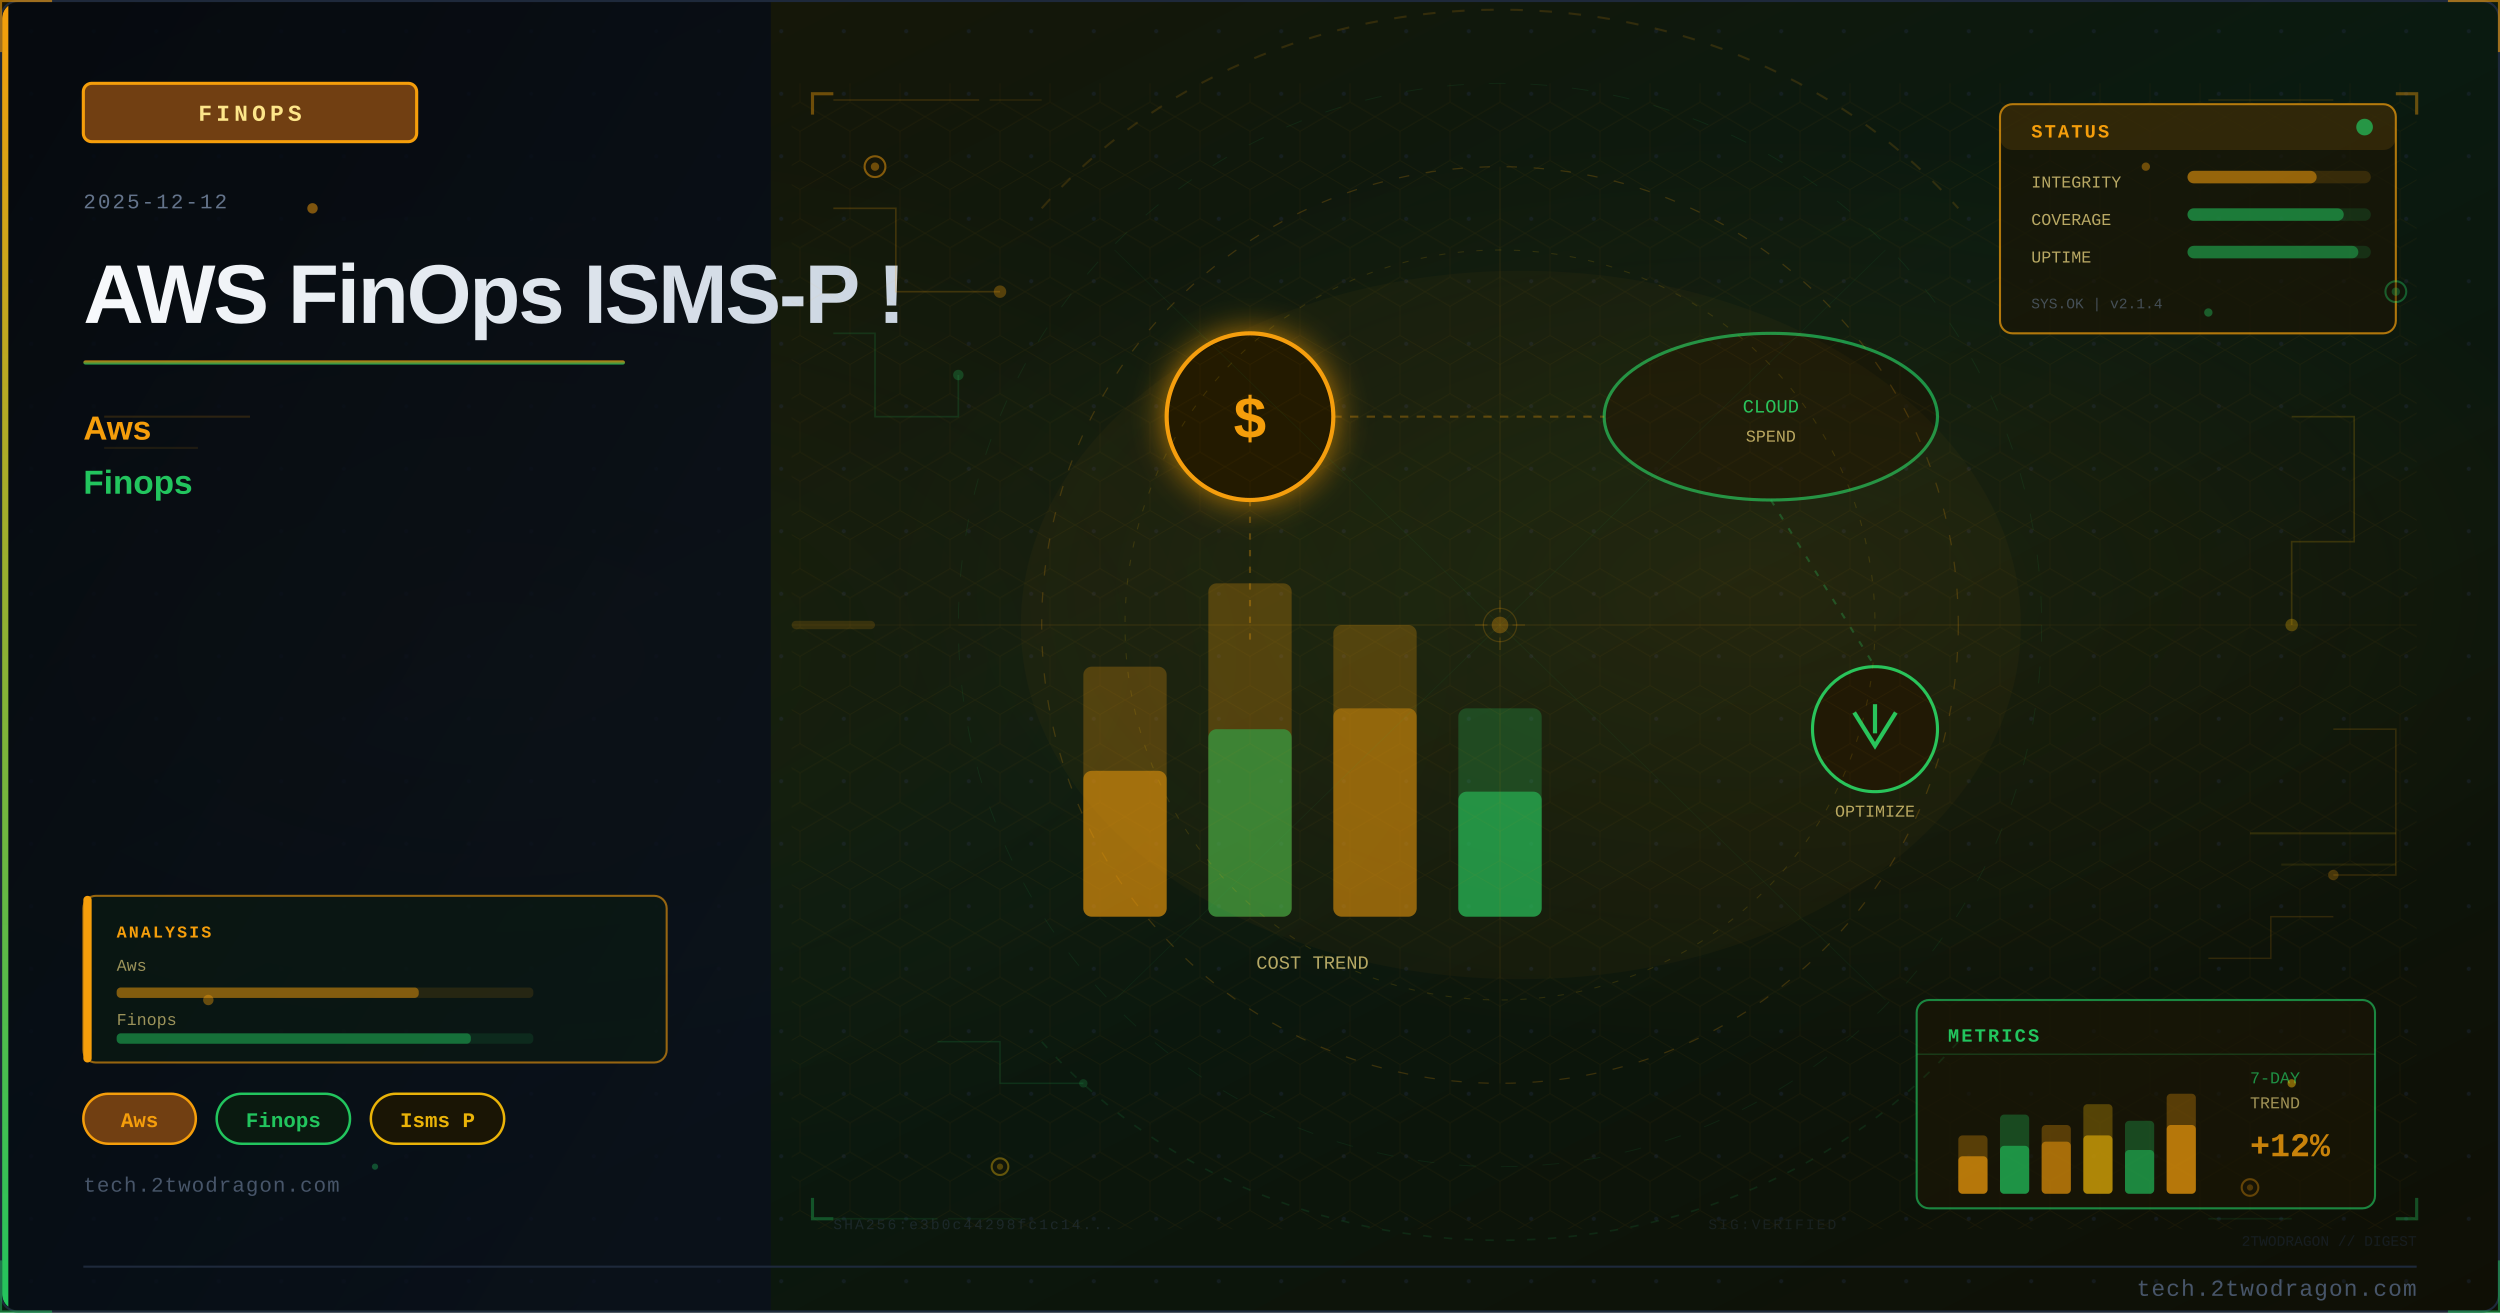
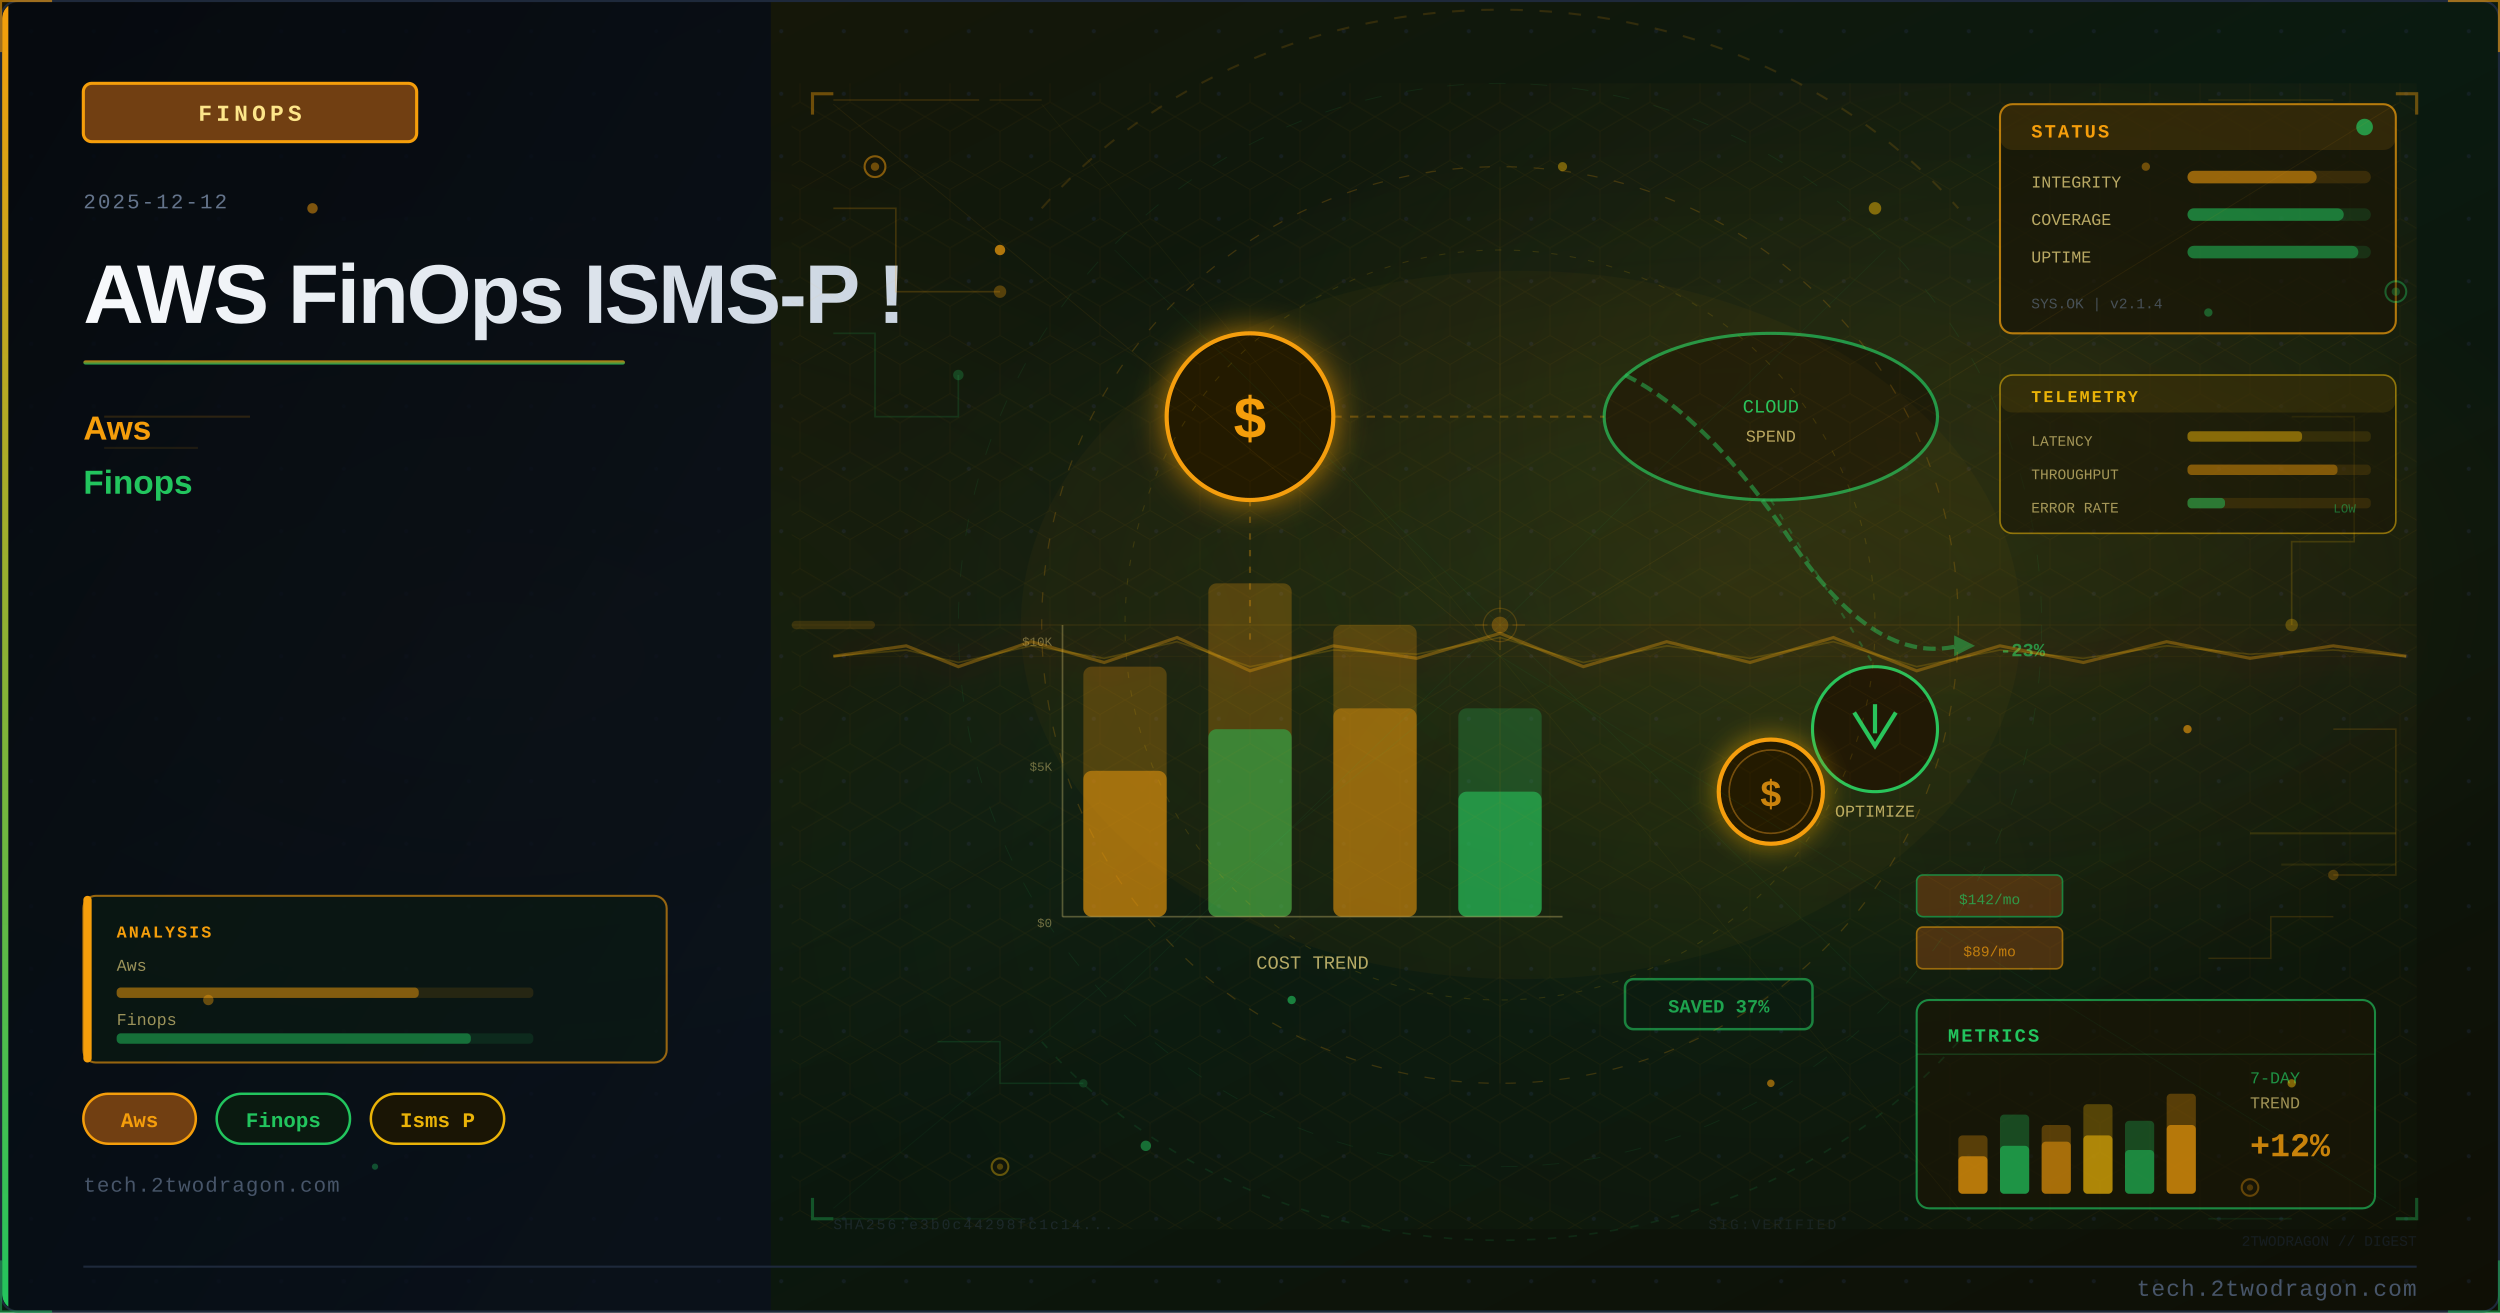
<svg xmlns="http://www.w3.org/2000/svg" viewBox="0 0 1200 630" width="1200" height="630">
  <defs>
    <linearGradient id="uba2866bg" x1="0%" y1="0%" x2="100%" y2="100%">
      <stop offset="0%" style="stop-color:#1a1505" />
      <stop offset="50%" style="stop-color:#0a1a10" />
      <stop offset="100%" style="stop-color:#0f0f05" />
    </linearGradient>
    <linearGradient id="uba2866accent" x1="0%" y1="0%" x2="0%" y2="100%">
      <stop offset="0%" style="stop-color:#f59e0b" />
      <stop offset="100%" style="stop-color:#22c55e" />
    </linearGradient>
    <linearGradient id="uba2866title" x1="0%" y1="0%" x2="100%" y2="0%">
      <stop offset="0%" style="stop-color:#f8fafc" />
      <stop offset="100%" style="stop-color:#cbd5e1" />
    </linearGradient>
    <linearGradient id="uba2866panel" x1="0%" y1="0%" x2="100%" y2="100%">
      <stop offset="0%" style="stop-color:#020810;stop-opacity:0.85" />
      <stop offset="100%" style="stop-color:#0a0f1e;stop-opacity:0.75" />
    </linearGradient>
    <radialGradient id="uba2866ambientL" cx="20%" cy="50%" r="40%">
      <stop offset="0%" style="stop-color:#f59e0b;stop-opacity:0.06" />
      <stop offset="100%" style="stop-color:#f59e0b;stop-opacity:0" />
    </radialGradient>
    <radialGradient id="uba2866ambientR" cx="70%" cy="45%" r="35%">
      <stop offset="0%" style="stop-color:#f59e0b;stop-opacity:0.08" />
      <stop offset="100%" style="stop-color:#f59e0b;stop-opacity:0" />
    </radialGradient>
    <filter id="uba2866glow" x="-100%" y="-100%" width="300%" height="300%">
      <feDropShadow dx="0" dy="0" stdDeviation="8" flood-color="#f59e0b" flood-opacity="0.7" />
    </filter>
    <filter id="uba2866blur" x="-50%" y="-50%" width="200%" height="200%">
      <feGaussianBlur stdDeviation="12" />
    </filter>
    <filter id="uba2866textglow" x="-20%" y="-20%" width="140%" height="140%">
      <feDropShadow dx="0" dy="0" stdDeviation="4" flood-color="#f59e0b" flood-opacity="0.5" />
    </filter>
+     <filter id="uba2866fxGlow" x="-50%" y="-50%" width="200%" height="200%">
+       <feGaussianBlur stdDeviation="6" result="b" />
+       <feColorMatrix in="b" type="matrix" values="1.2 0.4 0 0 0 0.5 0.6 0 0 0 0 0 0 0 0 0 0 0 0.85 0" result="g" />
+       <feMerge>
+         <feMergeNode in="g" />
+         <feMergeNode in="SourceGraphic" />
+       </feMerge>
+     </filter>
+     <filter id="uba2866fxRed" x="-60%" y="-60%" width="220%" height="220%">
+       <feGaussianBlur stdDeviation="8" result="b" />
+       <feColorMatrix in="b" type="matrix" values="1.3 0 0 0 0.7 0 0 0 0 0 0 0 0 0 0 0 0 0 0.95 0" result="g" />
+       <feMerge>
+         <feMergeNode in="g" />
+         <feMergeNode in="SourceGraphic" />
+       </feMerge>
+     </filter>
+     <radialGradient id="uba2866sceneGlow1" cx="75%" cy="30%" r="50%">
+       <stop offset="0%" stop-color="#f59e0b" stop-opacity="0.15" />
+       <stop offset="100%" stop-color="#f59e0b" stop-opacity="0" />
+     </radialGradient>
+     <radialGradient id="uba2866sceneGlow2" cx="60%" cy="70%" r="60%">
+       <stop offset="0%" stop-color="#22c55e" stop-opacity="0.10" />
+       <stop offset="100%" stop-color="#22c55e" stop-opacity="0" />
+     </radialGradient>
    <pattern id="uba2866dots" x="0" y="0" width="30" height="30" patternUnits="userSpaceOnUse">
      <circle cx="15" cy="15" r="1" fill="#1e293b" opacity="0.7" />
    </pattern>
    <clipPath id="uba2866clip">
      <rect x="1" y="1" width="1198" height="628" rx="8" ry="8" />
    </clipPath>
    <style>
-       @keyframes uba2866pulse { 0%,100%{opacity:0.4} 50%{opacity:1} }
-       @keyframes uba2866glimmer { 0%{opacity:0.3} 50%{opacity:0.7} 100%{opacity:0.3} }
+       @keyframes uba2866floatUp { 0%{transform:translateY(0);opacity:0.9} 85%{opacity:0.5} 100%{transform:translateY(-80px);opacity:0} }
+       @keyframes uba2866pulse { 0%,100%{opacity:0.5} 50%{opacity:1} }
+       @keyframes uba2866crackFx { 0%,100%{stroke-opacity:0.6} 50%{stroke-opacity:1} }
+       @keyframes uba2866glimmer { 0%{opacity:0.3} 50%{opacity:0.85} 100%{opacity:0.3} }
      @keyframes uba2866dash { to{stroke-dashoffset:-20} }
+       @keyframes uba2866rotSpin { from{transform:rotate(0deg)} to{transform:rotate(360deg)} }
+       .uba2866fa { animation: uba2866floatUp 3.2s ease-in infinite; }
+       .uba2866fb { animation: uba2866floatUp 3.8s ease-in infinite; animation-delay:0.9s; }
+       .uba2866fc { animation: uba2866floatUp 2.9s ease-in infinite; animation-delay:1.7s; }
+       .uba2866crack { animation: uba2866crackFx 1.9s ease-in-out infinite; }
+       .uba2866blink { animation: uba2866pulse 2.2s ease-in-out infinite; }
    </style>
  </defs>
  <rect width="1200" height="630" fill="url(#uba2866bg)" />
  <g clip-path="url(#uba2866clip)">
    <rect width="1200" height="630" fill="url(#uba2866dots)" opacity="0.6" />
    <rect width="1200" height="630" fill="url(#uba2866ambientL)" />
    <rect width="1200" height="630" fill="url(#uba2866ambientR)" />
    <rect x="0" y="0" width="370" height="630" fill="url(#uba2866panel)" />
    <rect x="0" y="0" width="4" height="630" fill="url(#uba2866accent)" />
    <rect x="40" y="40" width="160" height="28" rx="4" fill="#713f12" stroke="#f59e0b" stroke-width="1.5" />
    <text x="120" y="58" font-family="Courier New, monospace" font-size="11" fill="#fde68a" text-anchor="middle" letter-spacing="2" font-weight="bold">FINOPS</text>
    <text x="40" y="100" font-family="Courier New, monospace" font-size="10" fill="#64748b" letter-spacing="1">2025-12-12</text>
    <text x="40" y="155" font-family="Segoe UI, Arial, sans-serif" font-size="40" fill="url(#uba2866title)" font-weight="700" letter-spacing="-1">AWS FinOps ISMS-P !</text>
    <rect x="40" y="173" width="260" height="2" rx="1" fill="url(#uba2866accent)" opacity="0.8" />
    <text x="40" y="211" font-family="Segoe UI, Arial, sans-serif" font-size="16" fill="#f59e0b" font-weight="600">Aws</text>
    <text x="40" y="237" font-family="Segoe UI, Arial, sans-serif" font-size="16" fill="#22c55e" font-weight="600">Finops</text>
    <rect x="40" y="525" width="54" height="24" rx="12" fill="#713f12" stroke="#f59e0b" stroke-width="1.2" />
    <text x="67" y="541" font-family="Courier New, monospace" font-size="10" fill="#f59e0b" text-anchor="middle" font-weight="bold">Aws</text>
    <rect x="104" y="525" width="64" height="24" rx="12" fill="#0a1a10" stroke="#22c55e" stroke-width="1.2" />
    <text x="136" y="541" font-family="Courier New, monospace" font-size="10" fill="#22c55e" text-anchor="middle" font-weight="bold">Finops</text>
    <rect x="178" y="525" width="64" height="24" rx="12" fill="#1a1505" stroke="#eab308" stroke-width="1.2" />
    <text x="210" y="541" font-family="Courier New, monospace" font-size="10" fill="#eab308" text-anchor="middle" font-weight="bold">Isms P</text>
    <text x="40" y="572" font-family="Courier New, monospace" font-size="10" fill="#475569" letter-spacing="0.5">tech.2twodragon.com</text>
+     <rect x="380" y="40" width="780" height="550" fill="url(#uba2866sceneGlow1)" opacity="0.6" />
+     <rect x="380" y="40" width="780" height="550" fill="url(#uba2866sceneGlow2)" opacity="0.5" />
    <rect x="520" y="320" width="40" height="120" rx="4" fill="#f59e0b" opacity="0.25" />
    <rect x="520" y="370" width="40" height="70" rx="4" fill="#f59e0b" opacity="0.5" />
    <rect x="580" y="280" width="40" height="160" rx="4" fill="#f59e0b" opacity="0.25" />
    <rect x="580" y="350" width="40" height="90" rx="4" fill="#22c55e" opacity="0.5" />
    <rect x="640" y="300" width="40" height="140" rx="4" fill="#f59e0b" opacity="0.25" />
    <rect x="640" y="340" width="40" height="100" rx="4" fill="#f59e0b" opacity="0.4" />
    <rect x="700" y="340" width="40" height="100" rx="4" fill="#22c55e" opacity="0.25" />
    <rect x="700" y="380" width="40" height="60" rx="4" fill="#22c55e" opacity="0.6" style="animation: uba2866glimmer 3s ease-in-out infinite" />
    <text x="630" y="465" font-family="Courier New, monospace" font-size="9" fill="#fde68a" text-anchor="middle" opacity="0.7">COST TREND</text>
    <g filter="url(#uba2866glow)">
      <circle cx="600" cy="200" r="40" fill="#1a1505" stroke="#f59e0b" stroke-width="2" />
    </g>
    <text x="600" y="210" font-family="Courier New, monospace" font-size="28" fill="#f59e0b" text-anchor="middle" font-weight="bold">$</text>
    <ellipse cx="850" cy="200" rx="80" ry="40" fill="#1a1505" stroke="#22c55e" stroke-width="1.5" opacity="0.7" />
    <text x="850" y="198" font-family="Courier New, monospace" font-size="9" fill="#22c55e" text-anchor="middle">CLOUD</text>
    <text x="850" y="212" font-family="Courier New, monospace" font-size="8" fill="#fde68a" text-anchor="middle" opacity="0.7">SPEND</text>
    <g transform="translate(900,350)">
      <circle cx="0" cy="0" r="30" fill="#1a1505" stroke="#22c55e" stroke-width="1.5" />
      <polyline points="-10,-8 0,8 10,-8" fill="none" stroke="#22c55e" stroke-width="2" />
      <line x1="0" y1="-12" x2="0" y2="2" stroke="#22c55e" stroke-width="2" />
    </g>
    <text x="900" y="392" font-family="Courier New, monospace" font-size="8" fill="#fde68a" text-anchor="middle" opacity="0.7">OPTIMIZE</text>
    <line x1="640" y1="200" x2="770" y2="200" stroke="#f59e0b" stroke-width="1" opacity="0.3" stroke-dasharray="4 4" style="animation: uba2866dash 2s linear infinite" />
    <line x1="850" y1="240" x2="900" y2="320" stroke="#22c55e" stroke-width="1" opacity="0.3" stroke-dasharray="3 5" />
    <line x1="600" y1="240" x2="600" y2="310" stroke="#f59e0b" stroke-width="1" opacity="0.3" stroke-dasharray="3 5" />
+     <line x1="510" y1="440" x2="750" y2="440" stroke="#fde68a" stroke-width="0.8" opacity="0.3" />
+     <line x1="510" y1="300" x2="510" y2="440" stroke="#fde68a" stroke-width="0.8" opacity="0.3" />
+     <text x="505" y="445" font-family="Courier New, monospace" font-size="6" fill="#fde68a" text-anchor="end" opacity="0.4">$0</text>
+     <text x="505" y="370" font-family="Courier New, monospace" font-size="6" fill="#fde68a" text-anchor="end" opacity="0.4">$5K</text>
+     <text x="505" y="310" font-family="Courier New, monospace" font-size="6" fill="#fde68a" text-anchor="end" opacity="0.4">$10K</text>
+     <path d="M 780 180 Q 820 200 860 260 Q 900 320 940 310" fill="none" stroke="#22c55e" stroke-width="2" opacity="0.5" stroke-dasharray="6 3" style="animation: uba2866dash 3s linear infinite" />
+     <polygon points="938,305 948,310 938,315" fill="#22c55e" opacity="0.5" />
+     <text x="960" y="315" font-family="Courier New, monospace" font-size="9" fill="#22c55e" opacity="0.7" font-weight="bold">-23%</text>
+     <g transform="translate(850,380)" filter="url(#uba2866fxGlow)">
+       <circle cx="0" cy="0" r="25" fill="#1a1505" stroke="#f59e0b" stroke-width="2" />
+       <circle cx="0" cy="0" r="20" fill="none" stroke="#f59e0b" stroke-width="0.8" opacity="0.4" />
+       <text x="0" y="7" font-family="Courier New, monospace" font-size="18" fill="#f59e0b" text-anchor="middle" font-weight="bold" opacity="0.8">$</text>
+     </g>
+     <rect x="920" y="420" width="70" height="20" rx="3" fill="#713f12" stroke="#22c55e" stroke-width="0.8" opacity="0.6" />
+     <text x="955" y="434" font-family="Courier New, monospace" font-size="7" fill="#22c55e" text-anchor="middle" opacity="0.7">$142/mo</text>
+     <rect x="920" y="445" width="70" height="20" rx="3" fill="#713f12" stroke="#f59e0b" stroke-width="0.8" opacity="0.6" />
+     <text x="955" y="459" font-family="Courier New, monospace" font-size="7" fill="#f59e0b" text-anchor="middle" opacity="0.7">$89/mo</text>
+     <rect x="780" y="470" width="90" height="24" rx="4" fill="#0a1a10" stroke="#22c55e" stroke-width="1.2" opacity="0.6" />
+     <text x="825" y="486" font-family="Courier New, monospace" font-size="9" fill="#22c55e" text-anchor="middle" font-weight="bold" opacity="0.8">SAVED 37%</text>
    <ellipse cx="730" cy="300" rx="240" ry="170" fill="#f59e0b" opacity="0.035" />
    <defs>
      <pattern id="uba2866hex" x="0" y="0" width="24" height="28" patternUnits="userSpaceOnUse">
        <polygon points="12,0 24,7 24,21 12,28 0,21 0,7" fill="none" stroke="#f59e0b" stroke-width="0.4" opacity="0.15" />
      </pattern>
    </defs>
    <rect x="380" y="40" width="780" height="550" fill="url(#uba2866hex)" opacity="0.35" />
    <circle cx="720" cy="300" r="220" fill="none" stroke="#f59e0b" stroke-width="0.6" stroke-dasharray="5 8" opacity="0.2" />
    <circle cx="720" cy="300" r="180" fill="none" stroke="#eab308" stroke-width="0.5" stroke-dasharray="3 6" opacity="0.15" />
    <circle cx="720" cy="300" r="260" fill="none" stroke="#22c55e" stroke-width="0.4" stroke-dasharray="8 12" opacity="0.1" />
    <line x1="720" y1="80" x2="720" y2="520" stroke="#f59e0b" stroke-width="0.3" opacity="0.1" />
    <line x1="460" y1="300" x2="980" y2="300" stroke="#f59e0b" stroke-width="0.3" opacity="0.1" />
    <line x1="535" y1="120" x2="905" y2="480" stroke="#22c55e" stroke-width="0.3" opacity="0.08" />
    <line x1="905" y1="120" x2="535" y2="480" stroke="#22c55e" stroke-width="0.3" opacity="0.08" />
    <rect x="960" y="50" width="190" height="110" rx="6" fill="#1a1505" stroke="#f59e0b" stroke-width="1" opacity="0.7" />
    <rect x="960" y="50" width="190" height="22" rx="6" fill="#f59e0b" opacity="0.12" />
    <text x="975" y="66" font-family="Courier New, monospace" font-size="9" fill="#f59e0b" font-weight="bold" letter-spacing="1">STATUS</text>
    <circle cx="1135" cy="61" r="4" fill="#22c55e" opacity="0.7" style="animation: uba2866pulse 2s ease-in-out infinite" />
    <text x="975" y="90" font-family="Courier New, monospace" font-size="8" fill="#fde68a" opacity="0.7">INTEGRITY</text>
    <rect x="1050" y="82" width="88" height="6" rx="3" fill="#f59e0b" opacity="0.15" />
    <rect x="1050" y="82" width="62" height="6" rx="3" fill="#f59e0b" opacity="0.5" />
    <text x="975" y="108" font-family="Courier New, monospace" font-size="8" fill="#fde68a" opacity="0.7">COVERAGE</text>
    <rect x="1050" y="100" width="88" height="6" rx="3" fill="#22c55e" opacity="0.15" />
    <rect x="1050" y="100" width="75" height="6" rx="3" fill="#22c55e" opacity="0.5" />
    <text x="975" y="126" font-family="Courier New, monospace" font-size="8" fill="#fde68a" opacity="0.7">UPTIME</text>
    <rect x="1050" y="118" width="88" height="6" rx="3" fill="#22c55e" opacity="0.15" />
    <rect x="1050" y="118" width="82" height="6" rx="3" fill="#22c55e" opacity="0.45" />
    <text x="975" y="148" font-family="Courier New, monospace" font-size="7" fill="#64748b" opacity="0.6">SYS.OK | v2.1.4</text>
    <rect x="920" y="480" width="220" height="100" rx="6" fill="#1a1505" stroke="#22c55e" stroke-width="1" opacity="0.65" />
    <text x="935" y="500" font-family="Courier New, monospace" font-size="9" fill="#22c55e" font-weight="bold" letter-spacing="1">METRICS</text>
    <line x1="920" y1="506" x2="1140" y2="506" stroke="#22c55e" stroke-width="0.5" opacity="0.3" />
    <rect x="940" y="545" width="14" height="28" rx="2" fill="#f59e0b" opacity="0.3" />
    <rect x="940" y="555" width="14" height="18" rx="2" fill="#f59e0b" opacity="0.6" />
    <rect x="960" y="535" width="14" height="38" rx="2" fill="#22c55e" opacity="0.3" />
    <rect x="960" y="550" width="14" height="23" rx="2" fill="#22c55e" opacity="0.6" />
    <rect x="980" y="540" width="14" height="33" rx="2" fill="#f59e0b" opacity="0.3" />
    <rect x="980" y="548" width="14" height="25" rx="2" fill="#f59e0b" opacity="0.5" />
    <rect x="1000" y="530" width="14" height="43" rx="2" fill="#eab308" opacity="0.3" />
    <rect x="1000" y="545" width="14" height="28" rx="2" fill="#eab308" opacity="0.6" />
    <rect x="1020" y="538" width="14" height="35" rx="2" fill="#22c55e" opacity="0.3" />
    <rect x="1020" y="552" width="14" height="21" rx="2" fill="#22c55e" opacity="0.5" />
    <rect x="1040" y="525" width="14" height="48" rx="2" fill="#f59e0b" opacity="0.3" />
    <rect x="1040" y="540" width="14" height="33" rx="2" fill="#f59e0b" opacity="0.6" style="animation: uba2866glimmer 3s ease-in-out infinite" />
    <text x="1080" y="520" font-family="Courier New, monospace" font-size="8" fill="#22c55e" opacity="0.7">7-DAY</text>
    <text x="1080" y="532" font-family="Courier New, monospace" font-size="8" fill="#fde68a" opacity="0.6">TREND</text>
    <text x="1080" y="555" font-family="Courier New, monospace" font-size="16" fill="#f59e0b" font-weight="bold" opacity="0.8">+12%</text>
    <polyline points="400,100 430,100 430,140 480,140" fill="none" stroke="#f59e0b" stroke-width="0.8" opacity="0.2" />
    <circle cx="480" cy="140" r="3" fill="#f59e0b" opacity="0.3" />
    <polyline points="400,160 420,160 420,200 460,200 460,180" fill="none" stroke="#22c55e" stroke-width="0.8" opacity="0.15" />
    <circle cx="460" cy="180" r="2.5" fill="#22c55e" opacity="0.25" />
    <polyline points="1100,200 1130,200 1130,260 1100,260 1100,300" fill="none" stroke="#eab308" stroke-width="0.8" opacity="0.18" />
    <circle cx="1100" cy="300" r="3" fill="#eab308" opacity="0.3" />
    <polyline points="1120,350 1150,350 1150,420 1120,420" fill="none" stroke="#f59e0b" stroke-width="0.8" opacity="0.15" />
    <circle cx="1120" cy="420" r="2.5" fill="#f59e0b" opacity="0.25" />
    <polyline points="450,500 480,500 480,520 520,520" fill="none" stroke="#22c55e" stroke-width="0.7" opacity="0.15" />
    <circle cx="520" cy="520" r="2" fill="#22c55e" opacity="0.2" />
    <polyline points="1060,460 1090,460 1090,440 1120,440" fill="none" stroke="#f59e0b" stroke-width="0.7" opacity="0.15" />
    <rect x="40" y="430" width="280" height="80" rx="6" fill="#0a1a10" stroke="#f59e0b" stroke-width="1" opacity="0.6" />
    <rect x="40" y="430" width="4" height="80" rx="2" fill="#f59e0b" />
    <text x="56" y="450" font-family="Courier New, monospace" font-size="8" fill="#f59e0b" font-weight="bold" letter-spacing="1">ANALYSIS</text>
    <text x="56" y="466" font-family="Courier New, monospace" font-size="8" fill="#fde68a" opacity="0.6">Aws</text>
    <rect x="56" y="474" width="200" height="5" rx="2" fill="#f59e0b" opacity="0.12" />
    <rect x="56" y="474" width="145" height="5" rx="2" fill="#f59e0b" opacity="0.45" />
    <text x="56" y="492" font-family="Courier New, monospace" font-size="8" fill="#fde68a" opacity="0.6">Finops</text>
    <rect x="56" y="496" width="200" height="5" rx="2" fill="#22c55e" opacity="0.12" />
    <rect x="56" y="496" width="170" height="5" rx="2" fill="#22c55e" opacity="0.45" />
    <circle cx="420" cy="80" r="5" fill="#1a1505" stroke="#f59e0b" stroke-width="1" opacity="0.5" />
    <circle cx="420" cy="80" r="2" fill="#f59e0b" opacity="0.4" />
    <circle cx="1150" cy="140" r="5" fill="#1a1505" stroke="#22c55e" stroke-width="1" opacity="0.4" />
    <circle cx="1150" cy="140" r="2" fill="#22c55e" opacity="0.3" />
    <circle cx="480" cy="560" r="4" fill="#1a1505" stroke="#eab308" stroke-width="1" opacity="0.4" />
    <circle cx="480" cy="560" r="1.5" fill="#eab308" opacity="0.3" />
    <circle cx="1080" cy="570" r="4" fill="#1a1505" stroke="#f59e0b" stroke-width="1" opacity="0.35" />
    <circle cx="1080" cy="570" r="1.5" fill="#f59e0b" opacity="0.25" />
    <text x="400" y="590" font-family="Courier New, monospace" font-size="7" fill="#334155" opacity="0.4" letter-spacing="1">SHA256:e3b0c44298fc1c14...</text>
    <text x="820" y="590" font-family="Courier New, monospace" font-size="7" fill="#334155" opacity="0.3" letter-spacing="1">SIG:VERIFIED</text>
    <line x1="380" y1="300" x2="1160" y2="300" stroke="#f59e0b" stroke-width="0.5" opacity="0.06" />
    <rect x="380" y="298" width="40" height="4" rx="2" fill="#f59e0b" opacity="0.15">
      <animate attributeName="x" values="380;1120;380" dur="8s" repeatCount="indefinite" />
      <animate attributeName="opacity" values="0.15;0.3;0.15" dur="8s" repeatCount="indefinite" />
    </rect>
    <path d="M 500 100 A 280 250 0 0 1 940 100" fill="none" stroke="#f59e0b" stroke-width="1" stroke-dasharray="6 8" opacity="0.15" style="animation: uba2866dash 4s linear infinite" />
    <path d="M 940 500 A 280 250 0 0 1 500 500" fill="none" stroke="#22c55e" stroke-width="0.8" stroke-dasharray="4 6" opacity="0.12" style="animation: uba2866dash 5s linear infinite" />
    <polyline points="390,55 390,45 400,45" fill="none" stroke="#f59e0b" stroke-width="1.5" opacity="0.4" />
    <polyline points="1150,45 1160,45 1160,55" fill="none" stroke="#f59e0b" stroke-width="1.5" opacity="0.4" />
    <polyline points="390,575 390,585 400,585" fill="none" stroke="#22c55e" stroke-width="1.5" opacity="0.35" />
    <polyline points="1150,585 1160,585 1160,575" fill="none" stroke="#22c55e" stroke-width="1.5" opacity="0.35" />
    <circle cx="720" cy="300" r="8" fill="none" stroke="#f59e0b" stroke-width="0.6" opacity="0.2" />
    <line x1="720" y1="288" x2="720" y2="294" stroke="#f59e0b" stroke-width="0.6" opacity="0.2" />
    <line x1="720" y1="306" x2="720" y2="312" stroke="#f59e0b" stroke-width="0.6" opacity="0.2" />
    <line x1="708" y1="300" x2="714" y2="300" stroke="#f59e0b" stroke-width="0.6" opacity="0.2" />
    <line x1="726" y1="300" x2="732" y2="300" stroke="#f59e0b" stroke-width="0.6" opacity="0.2" />
    <line x1="400" y1="48" x2="470" y2="48" stroke="#f59e0b" stroke-width="0.8" opacity="0.15" />
    <line x1="475" y1="48" x2="500" y2="48" stroke="#f59e0b" stroke-width="0.8" opacity="0.1" />
    <line x1="400" y1="585" x2="450" y2="585" stroke="#22c55e" stroke-width="0.8" opacity="0.12" />
    <line x1="455" y1="585" x2="490" y2="585" stroke="#22c55e" stroke-width="0.8" opacity="0.08" />
    <line x1="1060" y1="48" x2="1120" y2="48" stroke="#f59e0b" stroke-width="0.8" opacity="0.12" />
    <line x1="1060" y1="585" x2="1100" y2="585" stroke="#22c55e" stroke-width="0.8" opacity="0.1" />
    <circle cx="720" cy="300" r="4" fill="#f59e0b" opacity="0.3">
      <animate attributeName="r" values="4;8;4" dur="3s" repeatCount="indefinite" />
      <animate attributeName="opacity" values="0.3;0.1;0.3" dur="3s" repeatCount="indefinite" />
    </circle>
+     <line x1="720" y1="315" x2="400" y2="50" stroke="#f59e0b" stroke-width="0.4" opacity="0.08" />
+     <line x1="720" y1="315" x2="1150" y2="50" stroke="#f59e0b" stroke-width="0.4" opacity="0.08" />
+     <line x1="720" y1="315" x2="400" y2="580" stroke="#22c55e" stroke-width="0.4" opacity="0.06" />
+     <line x1="720" y1="315" x2="1150" y2="580" stroke="#22c55e" stroke-width="0.4" opacity="0.06" />
+     <line x1="720" y1="315" x2="400" y2="315" stroke="#f59e0b" stroke-width="0.3" opacity="0.07" />
+     <line x1="720" y1="315" x2="1150" y2="315" stroke="#f59e0b" stroke-width="0.3" opacity="0.07" />
+     <line x1="720" y1="315" x2="500" y2="50" stroke="#eab308" stroke-width="0.3" opacity="0.06" />
+     <line x1="720" y1="315" x2="940" y2="580" stroke="#eab308" stroke-width="0.3" opacity="0.06" />
+     <polyline points="400,315 435,310 460,320 495,308 530,318 565,306 600,322 640,310 680,316 720,304 760,320 800,308 840,318 880,306 920,322 960,310 1000,318 1040,308 1080,316 1120,310 1155,315" fill="none" stroke="#f59e0b" stroke-width="1.5" opacity="0.35" filter="url(#uba2866fxRed)" class="uba2866crack" />
+     <polyline points="400,315 435,312 460,318 495,310 530,316 565,308 600,320 640,312 680,314 720,306 760,318 800,310 840,316 880,308 920,320 960,312 1000,316 1040,310 1080,314 1120,312 1155,315" fill="none" stroke="#eab308" stroke-width="0.8" opacity="0.2" />
+     <circle cx="480" cy="120" r="2.5" fill="#f59e0b" opacity="0.7" class="uba2866fa" />
+     <circle cx="620" cy="480" r="2" fill="#22c55e" opacity="0.6" class="uba2866fb" />
+     <circle cx="900" cy="100" r="3" fill="#eab308" opacity="0.5" class="uba2866fc" />
+     <circle cx="1050" cy="350" r="2" fill="#f59e0b" opacity="0.6" class="uba2866fa" />
+     <circle cx="550" cy="550" r="2.5" fill="#22c55e" opacity="0.5" class="uba2866fb" />
+     <circle cx="850" cy="520" r="1.8" fill="#f59e0b" opacity="0.55" class="uba2866fc" />
+     <circle cx="750" cy="80" r="2.2" fill="#eab308" opacity="0.45" class="uba2866fa" />
+     <rect x="960" y="180" width="190" height="76" rx="6" fill="#1a1505" stroke="#eab308" stroke-width="0.8" opacity="0.55" />
+     <rect x="960" y="180" width="190" height="18" rx="6" fill="#eab308" opacity="0.10" />
+     <text x="975" y="193" font-family="Courier New, monospace" font-size="8" fill="#eab308" font-weight="bold" letter-spacing="1">TELEMETRY</text>
+     <text x="975" y="214" font-family="Courier New, monospace" font-size="7" fill="#fde68a" opacity="0.6">LATENCY</text>
+     <rect x="1050" y="207" width="88" height="5" rx="2" fill="#eab308" opacity="0.12" />
+     <rect x="1050" y="207" width="55" height="5" rx="2" fill="#eab308" opacity="0.45" />
+     <text x="975" y="230" font-family="Courier New, monospace" font-size="7" fill="#fde68a" opacity="0.6">THROUGHPUT</text>
+     <rect x="1050" y="223" width="88" height="5" rx="2" fill="#f59e0b" opacity="0.12" />
+     <rect x="1050" y="223" width="72" height="5" rx="2" fill="#f59e0b" opacity="0.4" />
+     <text x="975" y="246" font-family="Courier New, monospace" font-size="7" fill="#fde68a" opacity="0.6">ERROR RATE</text>
+     <rect x="1050" y="239" width="88" height="5" rx="2" fill="#f59e0b" opacity="0.12" />
+     <rect x="1050" y="239" width="18" height="5" rx="2" fill="#22c55e" opacity="0.5" />
+     <text x="1120" y="246" font-family="Courier New, monospace" font-size="6" fill="#22c55e" opacity="0.5">LOW</text>
    <text x="1160" y="598" font-family="Courier New, monospace" font-size="7" fill="#1e293b" text-anchor="end" opacity="0.5">2TWODRAGON // DIGEST</text>
    <circle cx="150" cy="100" r="2.5" fill="#f59e0b" opacity="0.5">
      <animate attributeName="opacity" values="0.5;0.15;0.5" dur="3.0s" repeatCount="indefinite" />
    </circle>
    <circle cx="1060" cy="150" r="2.0" fill="#22c55e" opacity="0.4">
      <animate attributeName="opacity" values="0.4;0.12;0.4" dur="2.8s" repeatCount="indefinite" />
    </circle>
    <circle cx="100" cy="480" r="2.5" fill="#f59e0b" opacity="0.4">
      <animate attributeName="opacity" values="0.4;0.12;0.4" dur="3.5s" repeatCount="indefinite" />
    </circle>
    <circle cx="1100" cy="520" r="2.0" fill="#eab308" opacity="0.5">
      <animate attributeName="opacity" values="0.5;0.15;0.5" dur="4.0s" repeatCount="indefinite" />
    </circle>
    <circle cx="180" cy="560" r="1.5" fill="#22c55e" opacity="0.35">
      <animate attributeName="opacity" values="0.35;0.10;0.35" dur="3.2s" repeatCount="indefinite" />
    </circle>
    <circle cx="1030" cy="80" r="2.0" fill="#f59e0b" opacity="0.4">
      <animate attributeName="opacity" values="0.4;0.12;0.4" dur="2.5s" repeatCount="indefinite" />
    </circle>
    <line x1="50" y1="200" x2="120" y2="200" stroke="#f59e0b" stroke-width="1" opacity="0.15" />
    <line x1="50" y1="215" x2="95" y2="215" stroke="#f59e0b" stroke-width="1" opacity="0.1" />
    <line x1="1080" y1="400" x2="1150" y2="400" stroke="#eab308" stroke-width="1" opacity="0.15" />
    <line x1="1095" y1="415" x2="1150" y2="415" stroke="#eab308" stroke-width="1" opacity="0.1" />
    <rect width="1200" height="2" x="0" y="0" fill="#f59e0b" opacity="0">
      <animate attributeName="y" values="-2;632" dur="6s" repeatCount="indefinite" />
      <animate attributeName="opacity" values="0;0.03;0.03;0" dur="6s" repeatCount="indefinite" keyTimes="0;0.1;0.9;1" />
    </rect>
  </g>
  <line x1="40" y1="608" x2="1160" y2="608" stroke="#1e293b" stroke-width="1" />
  <text x="1160" y="622" font-family="Courier New, monospace" font-size="11" fill="#475569" text-anchor="end" letter-spacing="0.5">tech.2twodragon.com</text>
  <rect x="0.5" y="0.5" width="1199" height="629" rx="8" ry="8" fill="none" stroke="#1e293b" stroke-width="1" />
  <polyline points="0,25 0,0 25,0" fill="none" stroke="#f59e0b" stroke-width="2" opacity="0.6" />
  <polyline points="1175,0 1200,0 1200,25" fill="none" stroke="#f59e0b" stroke-width="2" opacity="0.6" />
  <polyline points="0,605 0,630 25,630" fill="none" stroke="#22c55e" stroke-width="2" opacity="0.5" />
  <polyline points="1175,630 1200,630 1200,605" fill="none" stroke="#22c55e" stroke-width="2" opacity="0.5" />
</svg>
